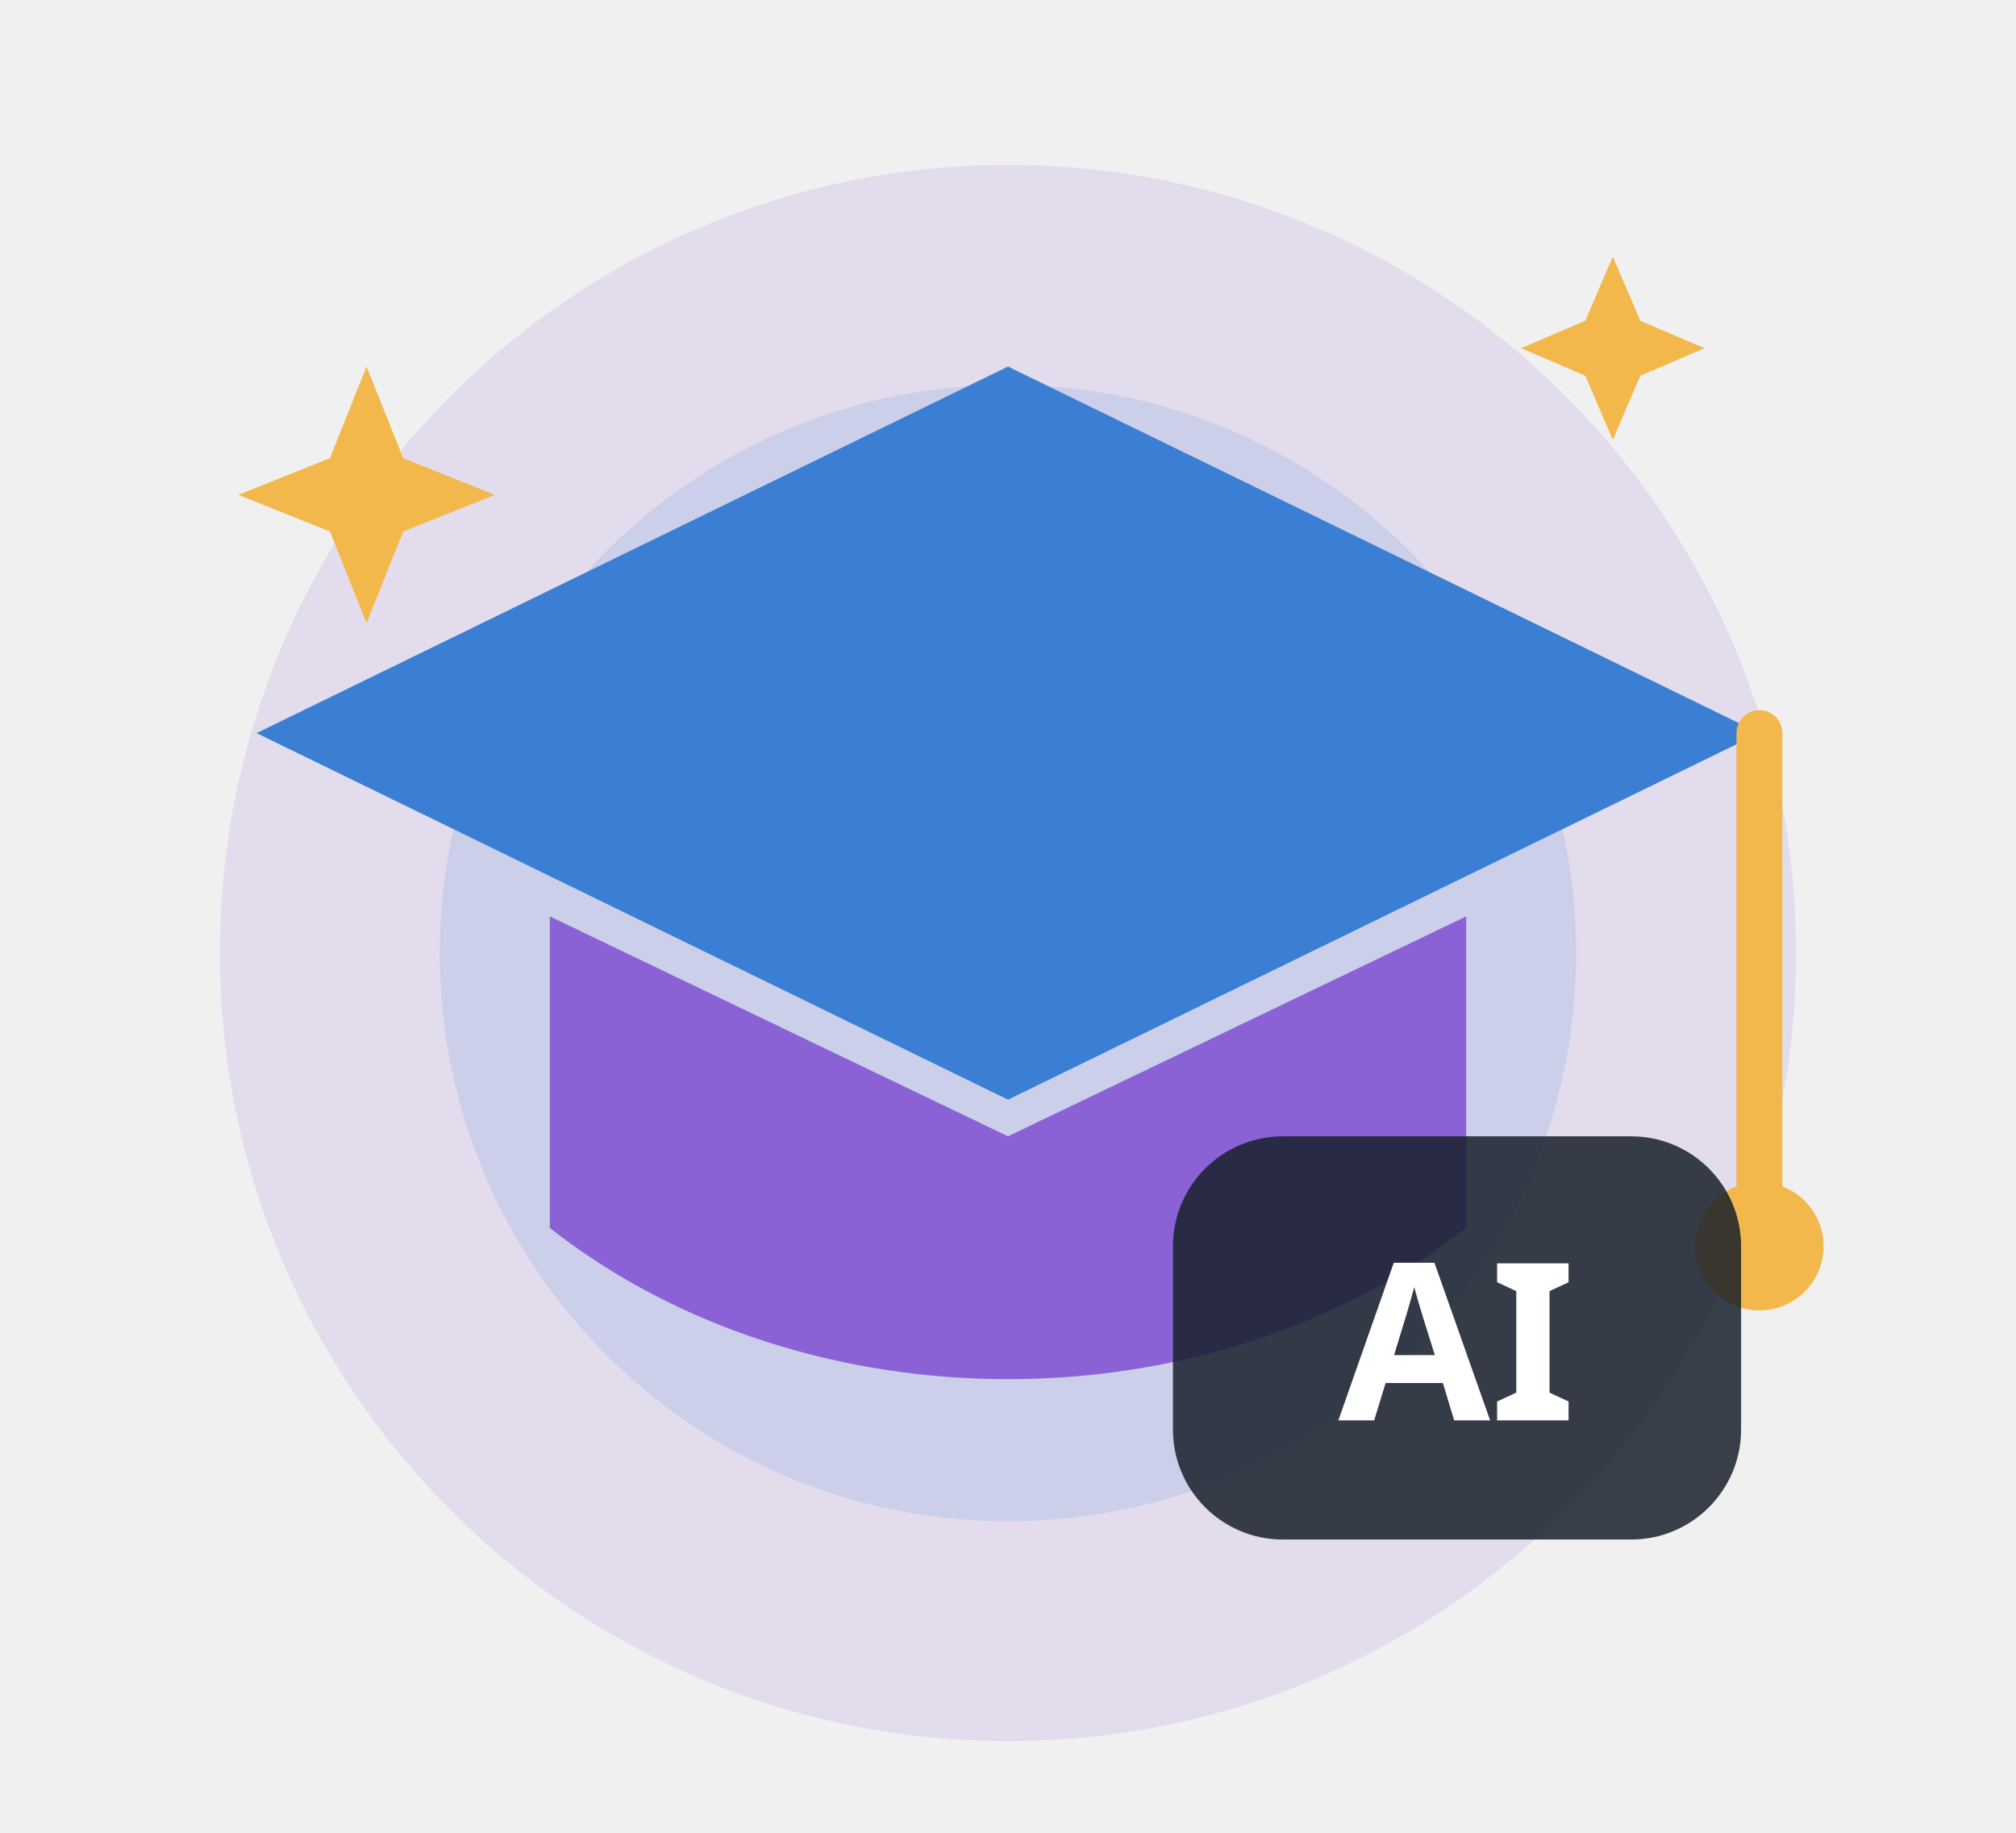
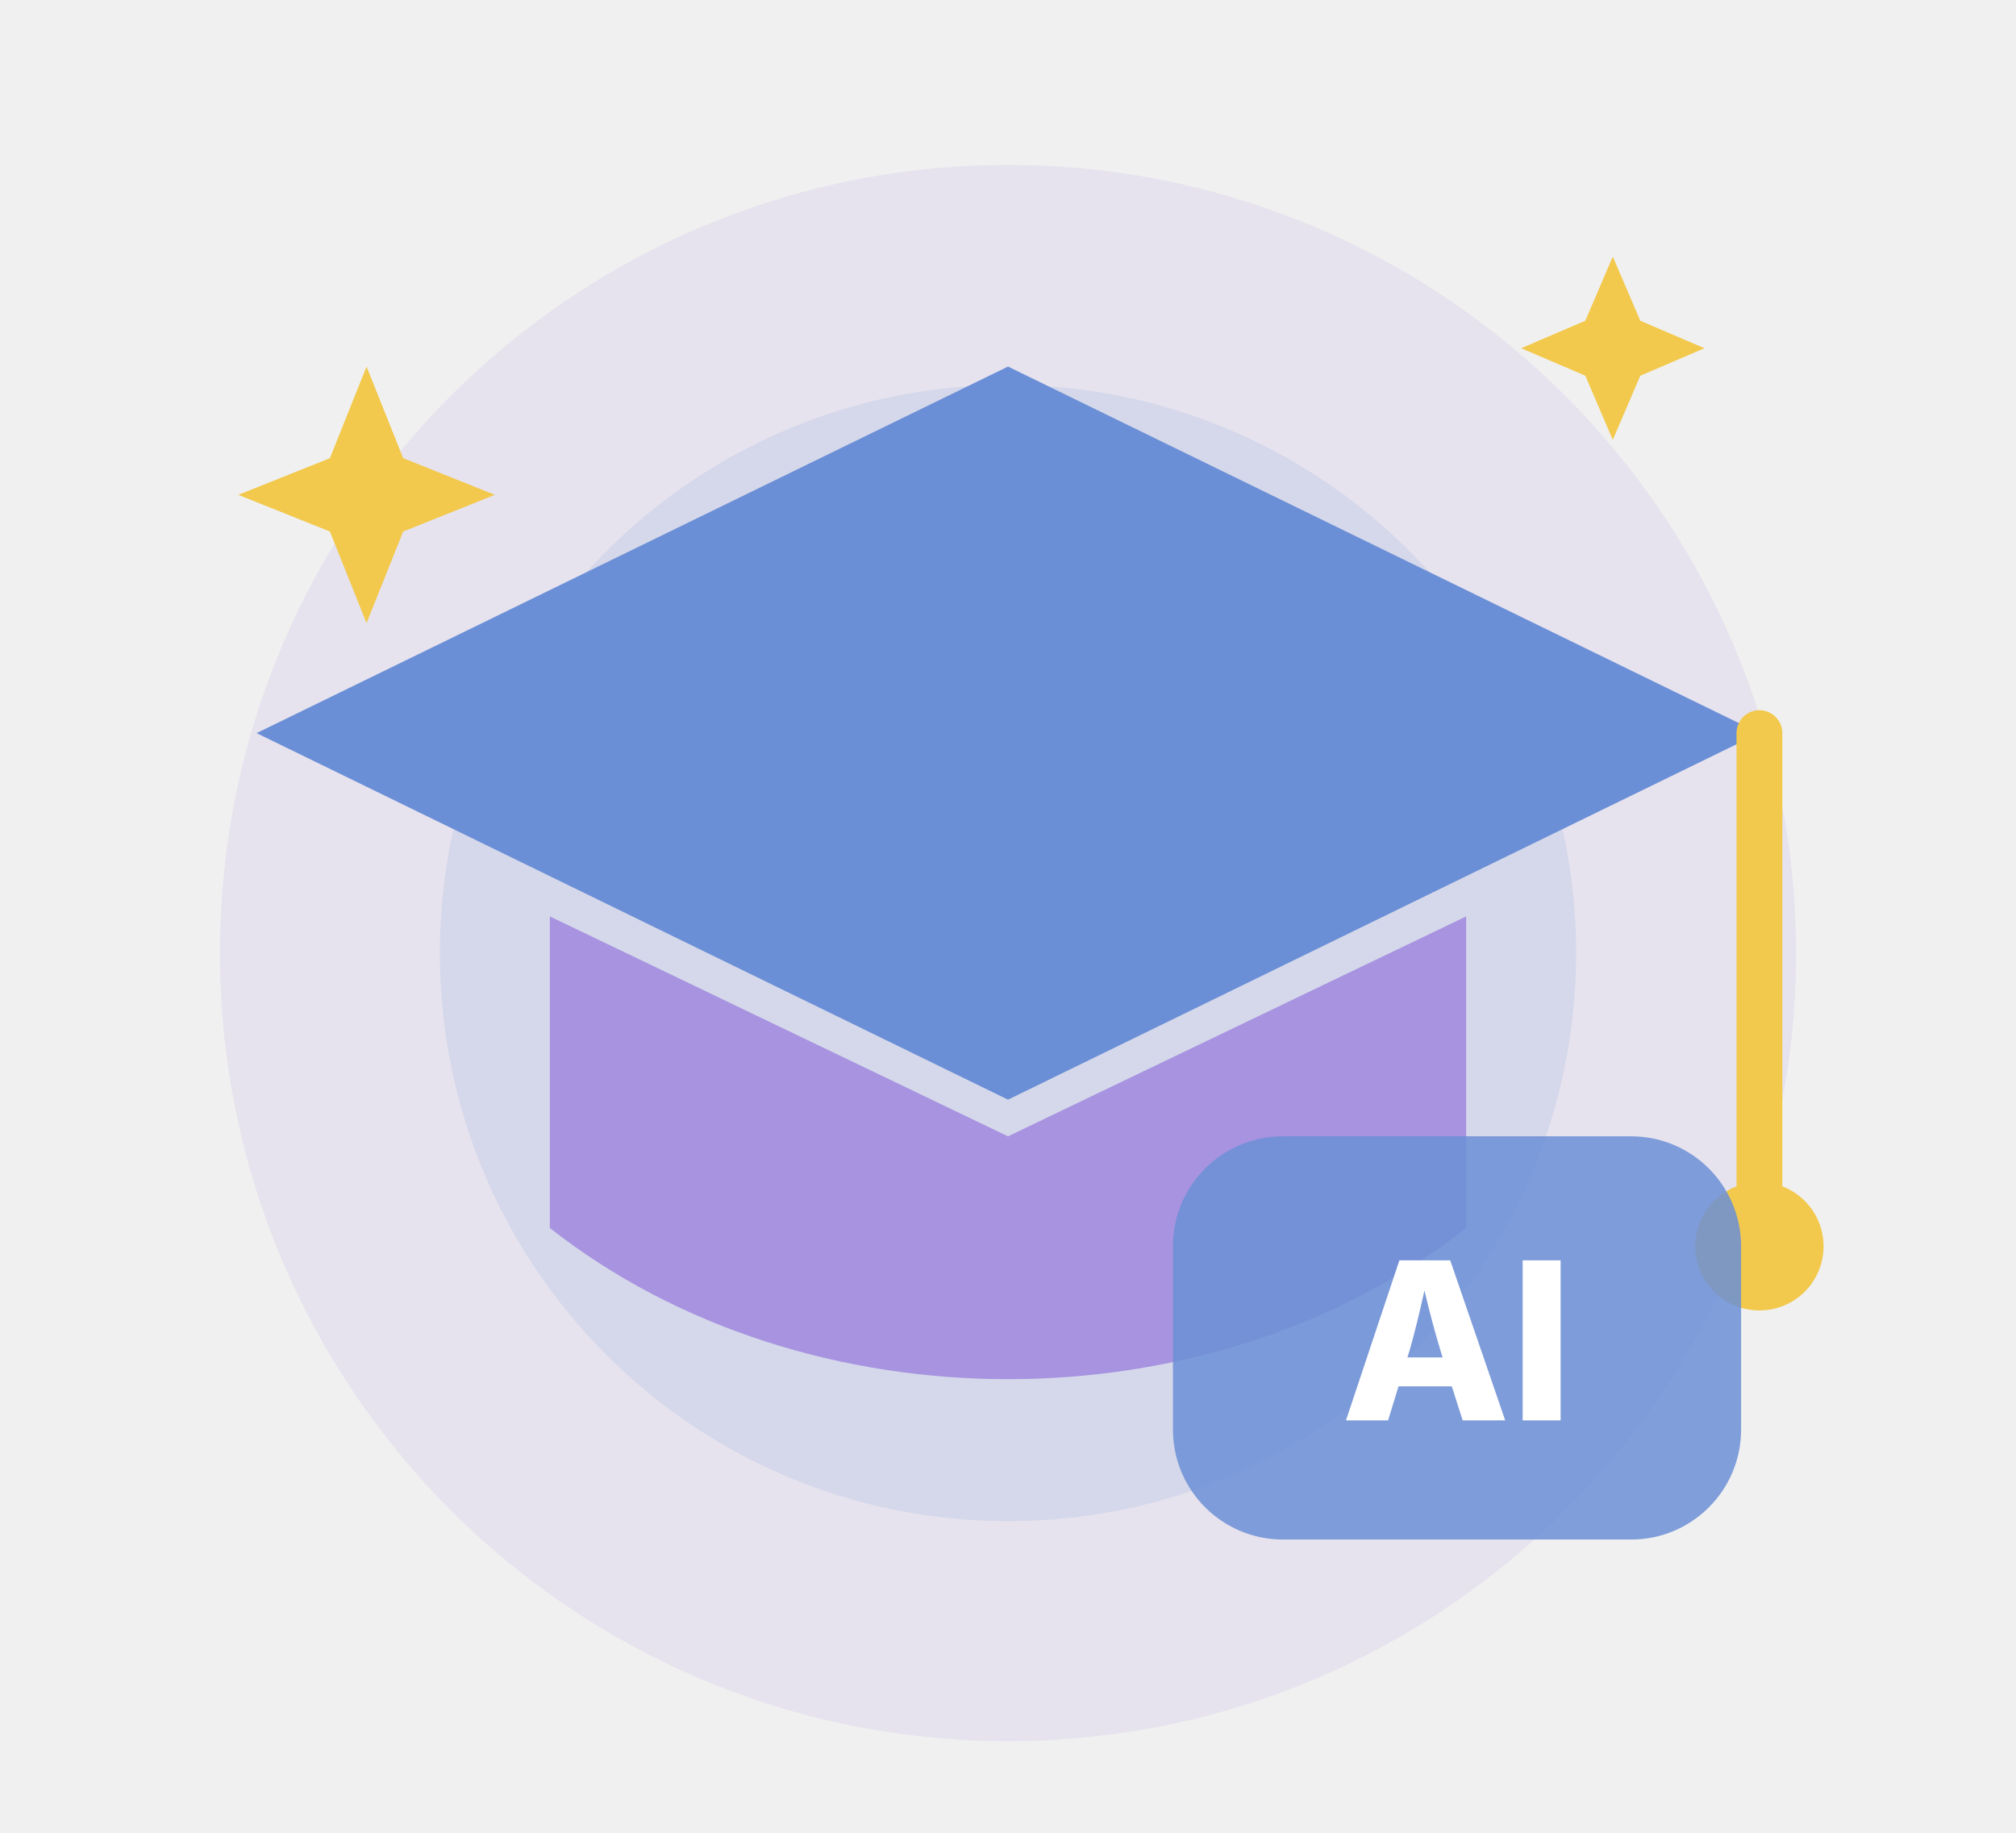
<svg xmlns="http://www.w3.org/2000/svg" viewBox="0 0 220 200" role="img" aria-label="AI seekhna">
-   <circle cx="110" cy="104" r="86" fill="#8a62d6" opacity=".14" />
-   <circle cx="110" cy="104" r="62" fill="#3b7fd4" opacity=".14" />
-   <path d="M110 40L28 80l82 40 82-40Z" fill="#3b7fd4" />
-   <path d="M60 100v34c28 22 72 22 100 0v-34l-50 24Z" fill="#8a62d6" />
-   <path d="M192 80v50" stroke="#f2b84b" stroke-width="5" stroke-linecap="round" />
-   <circle cx="192" cy="136" r="7" fill="#f2b84b" />
-   <rect x="128" y="124" width="62" height="44" rx="12" fill="#17202A" opacity=".85" />
-   <text x="159" y="155" text-anchor="middle" font-family="Outfit,sans-serif" font-weight="800" font-size="24" fill="#fff">AI</text>
-   <g fill="#f2b84b">
+   <circle cx="110" cy="104" r="86" fill="#A793E0" opacity=".14" />
+   <circle cx="110" cy="104" r="62" fill="#6B8FD6" opacity=".14" />
+   <path d="M110 40L28 80l82 40 82-40Z" fill="#6B8FD6" />
+   <path d="M60 100v34c28 22 72 22 100 0v-34l-50 24Z" fill="#A793E0" />
+   <path d="M192 80v50" stroke="#F2C94C" stroke-width="5" stroke-linecap="round" />
+   <circle cx="192" cy="136" r="7" fill="#F2C94C" />
+   <rect x="128" y="124" width="62" height="44" rx="12" fill="#6B8FD6" opacity=".85" />
+   <text x="159" y="155" text-anchor="middle" font-family="Inter,sans-serif" font-weight="800" font-size="24" fill="#fff">AI</text>
+   <g fill="#F2C94C">
    <path d="M40 40l4 10 10 4-10 4-4 10-4-10-10-4 10-4Z" />
    <path d="M176 28l3 7 7 3-7 3-3 7-3-7-7-3 7-3Z" />
  </g>
</svg>
